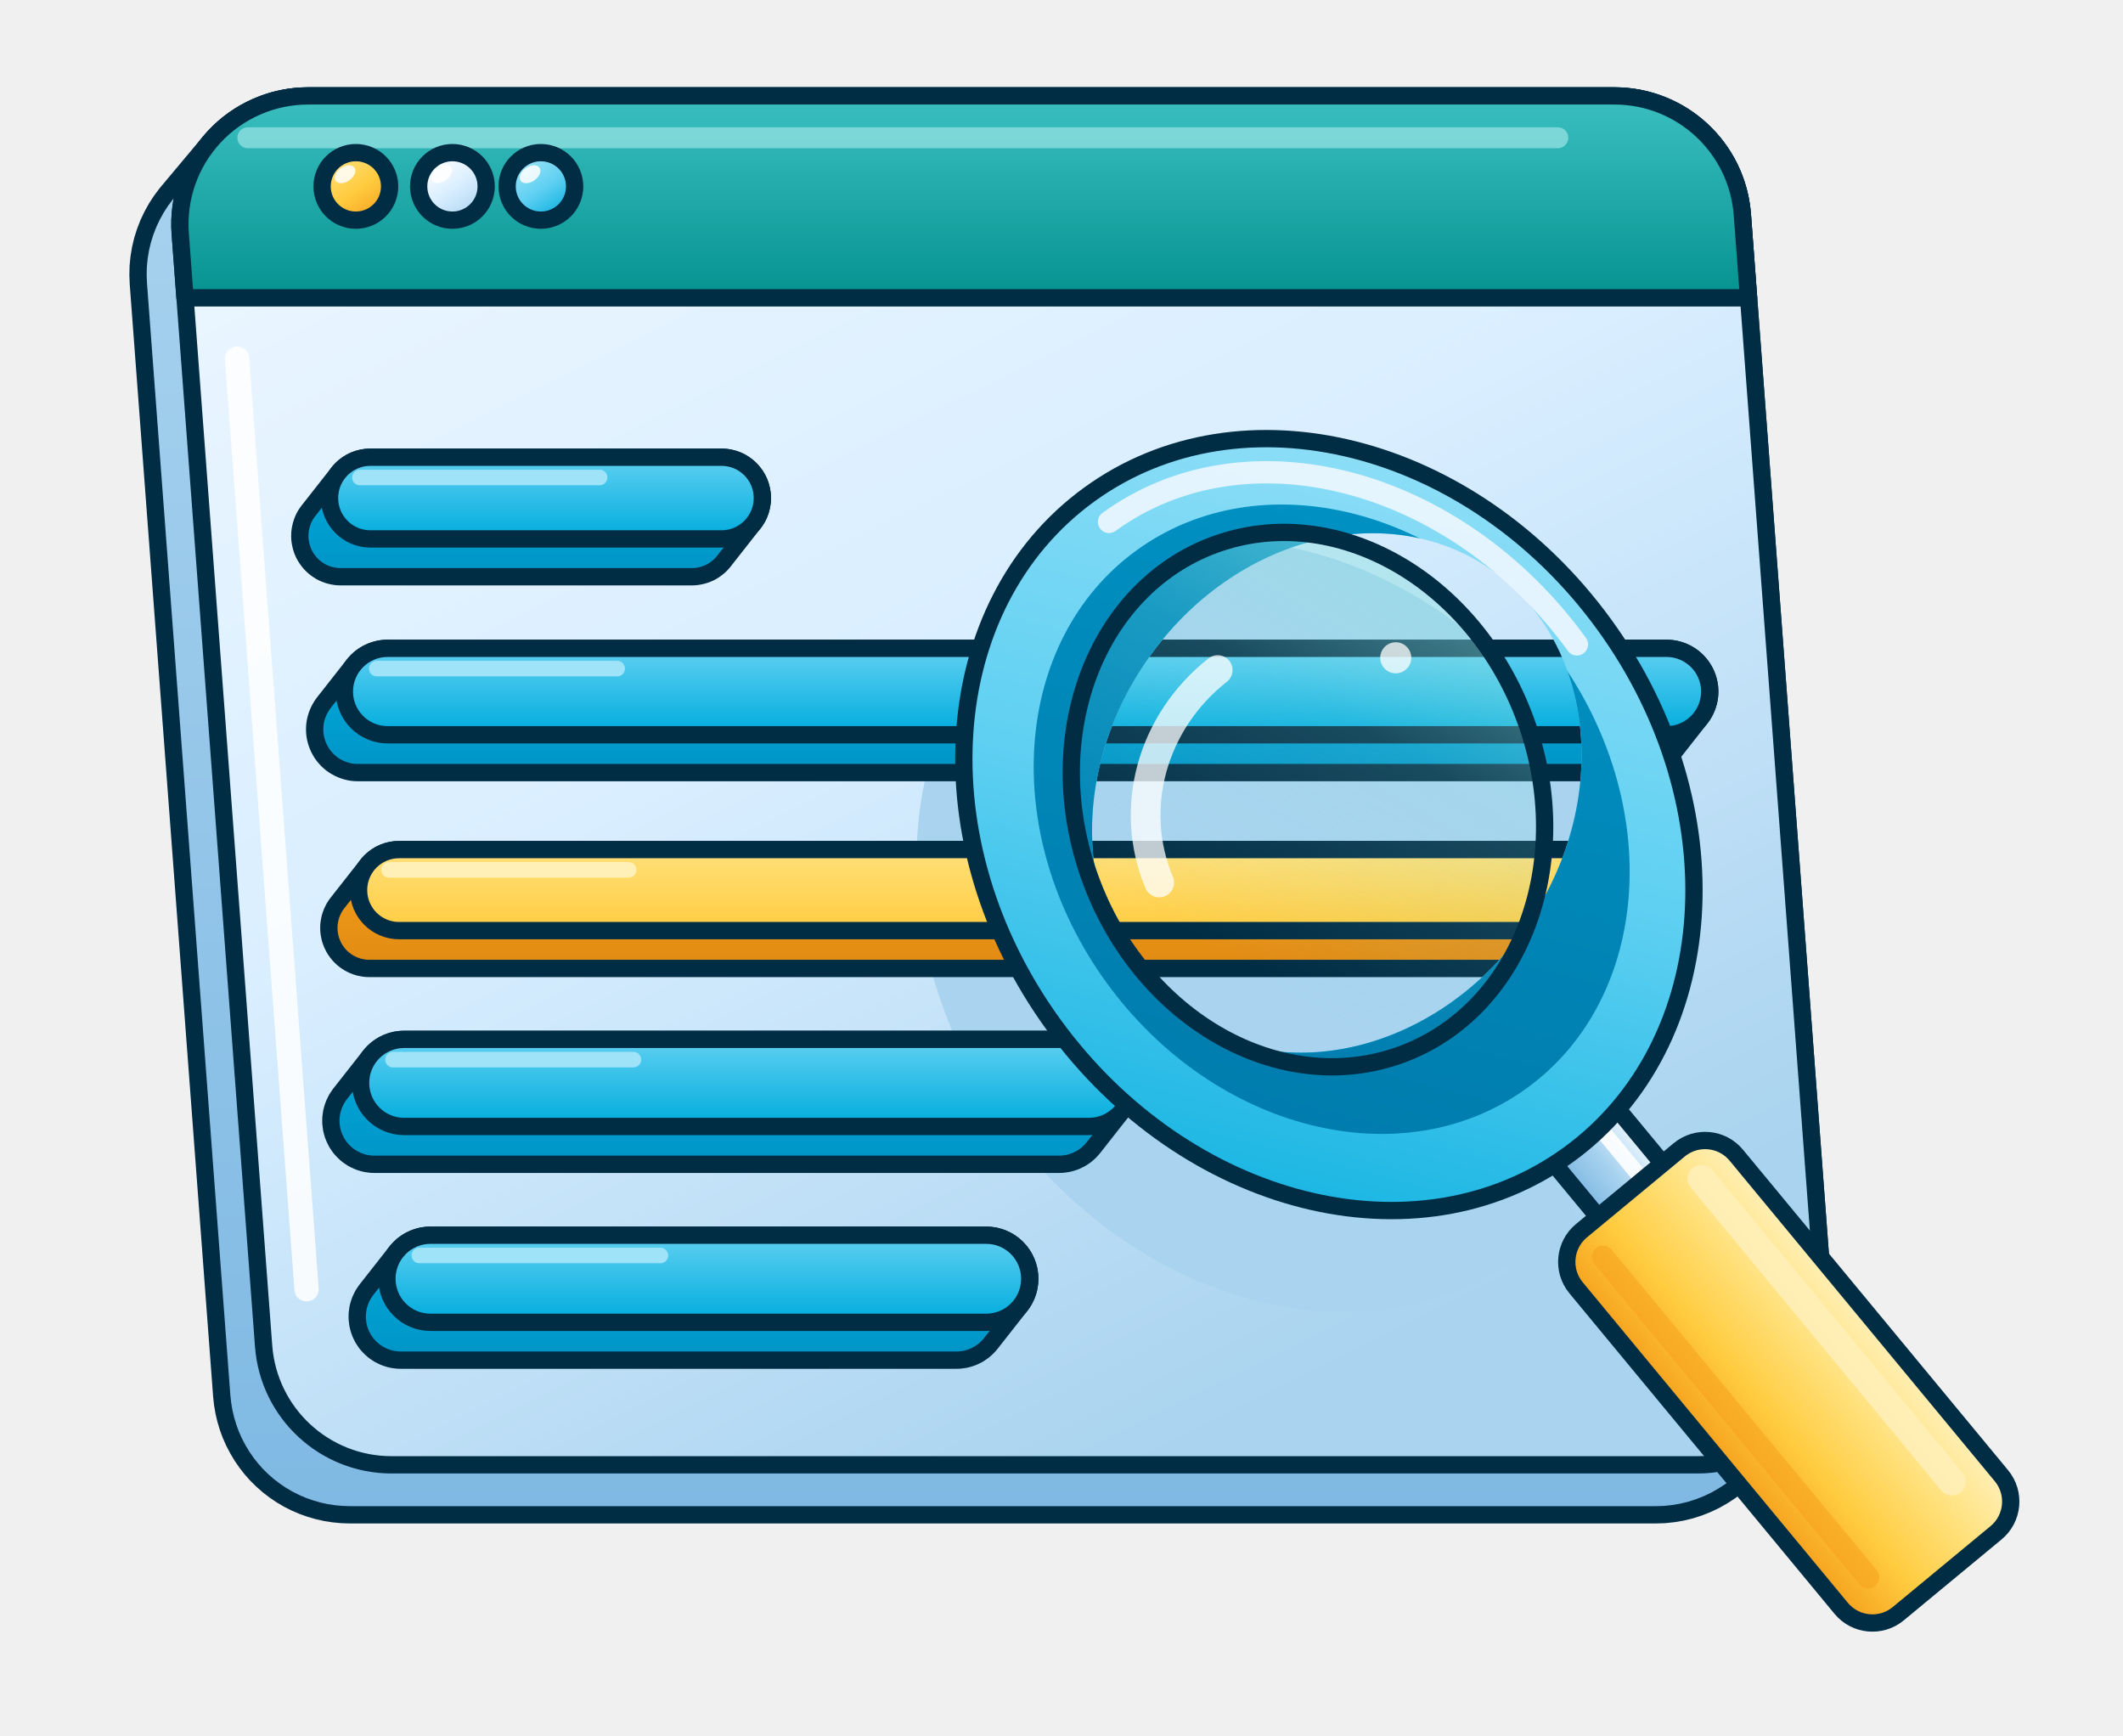
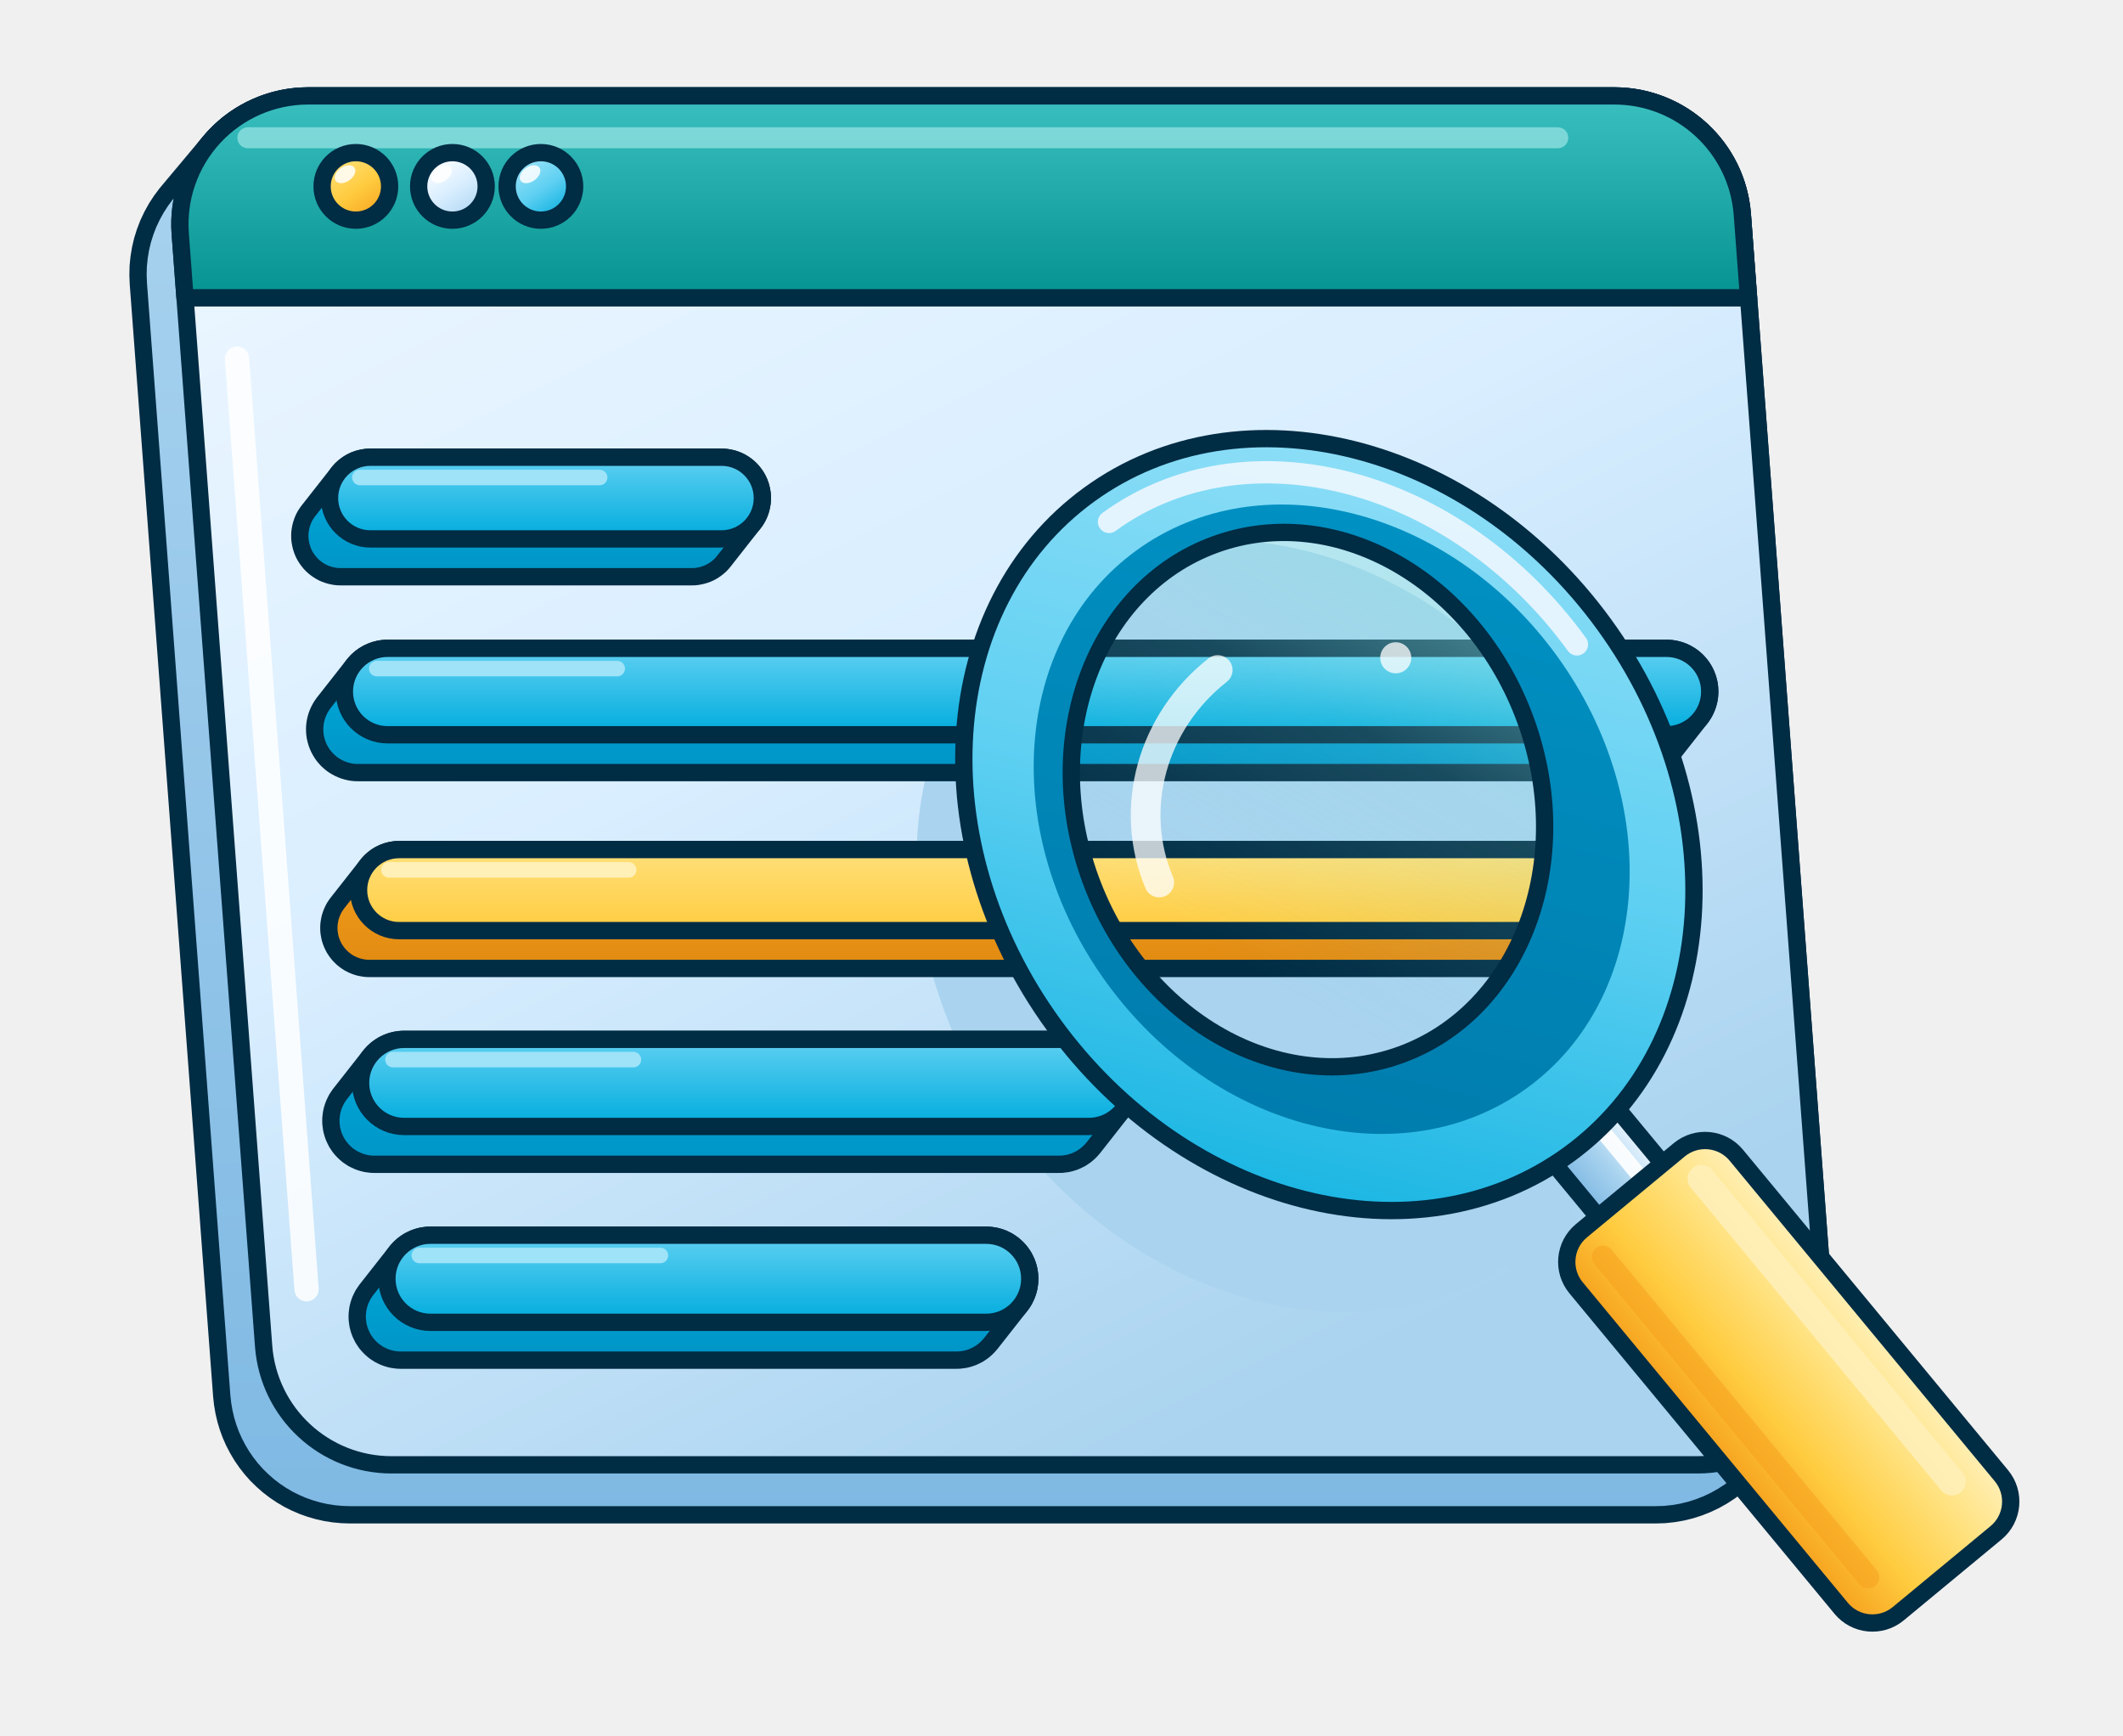
<svg xmlns="http://www.w3.org/2000/svg" viewBox="412 99 3144 2570" width="3144" height="2570">
  <defs>
    <linearGradient id="bs-A-g1" x1="0" y1="0" x2="0" y2="1">
      <stop offset="0.00" stop-color="#a9d3ef" />
      <stop offset="1.00" stop-color="#7fb9e3" />
    </linearGradient>
    <linearGradient id="bs-A-g2" x1="0" y1="0" x2="0.6" y2="1">
      <stop offset="0.00" stop-color="#eef7ff" />
      <stop offset="0.50" stop-color="#d9eeff" />
      <stop offset="1.00" stop-color="#a9d3ef" />
    </linearGradient>
    <clipPath id="bs-A-screen3">
      <path d="M868.4,241.0 L2802.8,241.0 A190,190 0 0 1 2992.3,416.8 L3115.8,2063.8 A190,190 0 0 1 2926.3,2268.0 L991.9,2268.0 A190,190 0 0 1 802.4,2092.2 L678.9,445.2 A190,190 0 0 1 868.4,241.0 Z" />
    </clipPath>
    <linearGradient id="bs-A-g4" x1="0" y1="0" x2="0" y2="1">
      <stop offset="0.00" stop-color="#3bbfc0" />
      <stop offset="1.00" stop-color="#059390" />
    </linearGradient>
    <linearGradient id="bs-A-g5" x1="0.2" y1="0.1" x2="0.8" y2="1">
      <stop offset="0.00" stop-color="#ffe07a" />
      <stop offset="0.50" stop-color="#ffcc40" />
      <stop offset="1.00" stop-color="#f6a11d" />
    </linearGradient>
    <linearGradient id="bs-A-g6" x1="0.2" y1="0.1" x2="0.8" y2="1">
      <stop offset="0.00" stop-color="#ffffff" />
      <stop offset="0.50" stop-color="#d9eeff" />
      <stop offset="1.00" stop-color="#a9d3ef" />
    </linearGradient>
    <linearGradient id="bs-A-g7" x1="0.2" y1="0.1" x2="0.8" y2="1">
      <stop offset="0.00" stop-color="#9fe3f8" />
      <stop offset="0.50" stop-color="#5fd0f2" />
      <stop offset="1.00" stop-color="#00acdd" />
    </linearGradient>
    <linearGradient id="bs-A-g8" x1="0" y1="0" x2="0" y2="1">
      <stop offset="0.00" stop-color="#00acdd" />
      <stop offset="1.00" stop-color="#0094c6" />
    </linearGradient>
    <linearGradient id="bs-A-g9" x1="0" y1="0" x2="0" y2="1">
      <stop offset="0.00" stop-color="#5fd0f2" />
      <stop offset="1.00" stop-color="#00acdd" />
    </linearGradient>
    <linearGradient id="bs-A-g10" x1="0" y1="0" x2="0" y2="1">
      <stop offset="0.00" stop-color="#00acdd" />
      <stop offset="1.00" stop-color="#0094c6" />
    </linearGradient>
    <linearGradient id="bs-A-g11" x1="0" y1="0" x2="0" y2="1">
      <stop offset="0.00" stop-color="#5fd0f2" />
      <stop offset="1.00" stop-color="#00acdd" />
    </linearGradient>
    <linearGradient id="bs-A-g12" x1="0" y1="0" x2="0" y2="1">
      <stop offset="0.00" stop-color="#f6a11d" />
      <stop offset="1.00" stop-color="#e08a12" />
    </linearGradient>
    <linearGradient id="bs-A-g13" x1="0" y1="0" x2="0" y2="1">
      <stop offset="0.00" stop-color="#ffe07a" />
      <stop offset="1.00" stop-color="#ffcc40" />
    </linearGradient>
    <linearGradient id="bs-A-g14" x1="0" y1="0" x2="0" y2="1">
      <stop offset="0.00" stop-color="#00acdd" />
      <stop offset="1.00" stop-color="#0094c6" />
    </linearGradient>
    <linearGradient id="bs-A-g15" x1="0" y1="0" x2="0" y2="1">
      <stop offset="0.00" stop-color="#5fd0f2" />
      <stop offset="1.00" stop-color="#00acdd" />
    </linearGradient>
    <linearGradient id="bs-A-g16" x1="0" y1="0" x2="0" y2="1">
      <stop offset="0.00" stop-color="#00acdd" />
      <stop offset="1.00" stop-color="#0094c6" />
    </linearGradient>
    <linearGradient id="bs-A-g17" x1="0" y1="0" x2="0" y2="1">
      <stop offset="0.00" stop-color="#5fd0f2" />
      <stop offset="1.00" stop-color="#00acdd" />
    </linearGradient>
    <linearGradient id="bs-A-g18" x1="0" y1="0" x2="0" y2="1">
      <stop offset="0.00" stop-color="#eef7ff" />
      <stop offset="0.50" stop-color="#a9d3ef" />
      <stop offset="1.00" stop-color="#7fb9e3" />
    </linearGradient>
    <mask id="bs-A-hole19" maskUnits="userSpaceOnUse" x="0" y="0" width="4200" height="2800">
      <rect width="4200" height="2800" fill="#fff" />
      <ellipse cx="2349" cy="1283" rx="402" ry="343" transform="rotate(70 2349 1283)" fill="#000" />
    </mask>
    <linearGradient id="bs-A-g20" x1="0" y1="0" x2="1" y2="1">
      <stop offset="0.00" stop-color="#9fe3f8" />
      <stop offset="0.50" stop-color="#5fd0f2" />
      <stop offset="1.00" stop-color="#00acdd" />
    </linearGradient>
    <linearGradient id="bs-A-g21" x1="1" y1="1" x2="0" y2="0">
      <stop offset="0.00" stop-color="#0079a9" />
      <stop offset="1.00" stop-color="#0094c6" />
    </linearGradient>
    <linearGradient id="bs-A-g22" x1="0" y1="0" x2="0.75" y2="0.75">
      <stop offset="0.00" stop-color="#8fe0e0" stop-opacity="0.7" />
      <stop offset="0.50" stop-color="#8fe0e0" stop-opacity="0.175" />
      <stop offset="1.00" stop-color="#8fe0e0" stop-opacity="0" />
    </linearGradient>
    <linearGradient id="bs-A-g23" x1="0" y1="0" x2="0" y2="1">
      <stop offset="0.00" stop-color="#fff0b8" />
      <stop offset="0.33" stop-color="#ffe07a" />
      <stop offset="0.67" stop-color="#ffcc40" />
      <stop offset="1.00" stop-color="#f6a11d" />
    </linearGradient>
  </defs>
  <path d="M616.4,506.2 L616.7,493.2 L618.0,480.2 L620.1,467.4 L623.1,454.7 L627.0,442.3 L631.7,430.1 L637.3,418.3 L643.6,406.9 L650.7,396.0 L658.5,385.6 L720.5,311.6 L729.1,301.8 L738.3,292.5 L748.0,283.9 L758.4,276.0 L769.3,268.9 L780.6,262.5 L792.4,256.9 L804.5,252.1 L816.9,248.1 L829.5,245.0 L842.4,242.8 L855.3,241.4 L868.4,241.0 L2802.8,241.0 L2814.6,241.4 L2826.4,242.5 L2838.1,244.3 L2849.7,246.9 L2861.1,250.2 L2872.2,254.1 L2883.1,258.8 L2893.7,264.1 L2903.9,270.1 L2913.7,276.7 L2923.1,283.9 L2932.0,291.7 L2940.4,300.0 L2948.3,308.9 L2955.7,318.2 L2962.4,327.9 L2968.5,338.1 L2974.0,348.6 L2978.8,359.4 L2982.9,370.5 L2986.3,381.8 L2989.0,393.3 L2991.0,405.0 L2992.3,416.8 L3115.8,2063.8 L3116.3,2076.8 L3115.9,2089.8 L3114.7,2102.8 L3112.6,2115.6 L3109.5,2128.3 L3105.7,2140.7 L3100.9,2152.9 L3095.4,2164.7 L3089.1,2176.1 L3082.0,2187.0 L3074.1,2197.4 L3012.1,2271.4 L3003.6,2281.2 L2994.4,2290.5 L2984.6,2299.1 L2974.3,2307.0 L2963.4,2314.1 L2952.1,2320.5 L2940.3,2326.1 L2928.2,2330.9 L2915.8,2334.9 L2903.1,2338.0 L2890.3,2340.2 L2877.3,2341.6 L2864.3,2342.0 L929.9,2342.0 L918.0,2341.6 L906.3,2340.5 L894.6,2338.7 L883.0,2336.1 L871.6,2332.8 L860.5,2328.9 L849.6,2324.2 L839.0,2318.9 L828.8,2312.9 L819.0,2306.3 L809.6,2299.1 L800.7,2291.3 L792.2,2283.0 L784.3,2274.1 L777.0,2264.8 L770.3,2255.1 L764.2,2244.9 L758.7,2234.4 L753.9,2223.6 L749.8,2212.5 L746.4,2201.2 L743.7,2189.7 L741.7,2178.0 L740.4,2166.2 L616.9,519.2 Z" fill="url(#bs-A-g1)" stroke="#002c44" stroke-width="25.6" stroke-linejoin="round" stroke-linecap="round" />
  <path d="M868.4,241.0 L2802.8,241.0 A190,190 0 0 1 2992.3,416.8 L3115.8,2063.8 A190,190 0 0 1 2926.3,2268.0 L991.9,2268.0 A190,190 0 0 1 802.4,2092.2 L678.9,445.2 A190,190 0 0 1 868.4,241.0 Z" fill="url(#bs-A-g2)" />
  <g clip-path="url(#bs-A-screen3)" fill="#a9d3ef" opacity="1">
    <g transform="translate(-70 150)">
      <ellipse cx="2380" cy="1320" rx="604" ry="504" transform="rotate(54 2380 1320)" />
      <g transform="translate(3061 2145) rotate(50.4)">
        <rect x="-648" y="-62" width="300" height="124" />
        <rect x="-368" y="-154" width="736" height="308" rx="60" />
      </g>
    </g>
  </g>
  <path d="M763,630 L866,2008" stroke="#ffffff" stroke-width="36" stroke-linecap="round" opacity=".85" />
  <path d="M868.4,241.0 L2802.8,241.0 A190,190 0 0 1 2992.3,416.8 L3115.8,2063.8 A190,190 0 0 1 2926.3,2268.0 L991.9,2268.0 A190,190 0 0 1 802.4,2092.2 L678.9,445.2 A190,190 0 0 1 868.4,241.0 Z" fill="none" stroke="#002c44" stroke-width="25.6" stroke-linejoin="round" stroke-linecap="round" />
  <path d="M868.4,241.0 L2802.8,241.0 A190,190 0 0 1 2992.3,416.8 L3001.5,540.0 A0.01,0.01 0 0 1 3001.5,540.0 L686.0,540.0 A0.01,0.01 0 0 1 686.0,540.0 L678.9,445.2 A190,190 0 0 1 868.4,241.0 Z" fill="url(#bs-A-g4)" stroke="#002c44" stroke-width="25.6" stroke-linejoin="round" stroke-linecap="round" />
  <path d="M779,303 H2719" stroke="#8fe0e0" stroke-width="31" stroke-linecap="round" opacity=".8" />
  <circle cx="939" cy="375" r="50" fill="url(#bs-A-g5)" stroke="#002c44" stroke-width="25.6" stroke-linejoin="round" stroke-linecap="round" />
  <ellipse cx="923" cy="357" rx="17" ry="11" transform="rotate(-35 923 357)" fill="#ffffff" opacity=".85" />
  <circle cx="1082" cy="375" r="50" fill="url(#bs-A-g6)" stroke="#002c44" stroke-width="25.6" stroke-linejoin="round" stroke-linecap="round" />
  <ellipse cx="1066" cy="357" rx="17" ry="11" transform="rotate(-35 1066 357)" fill="#ffffff" opacity=".85" />
  <circle cx="1213" cy="375" r="50" fill="url(#bs-A-g7)" stroke="#002c44" stroke-width="25.6" stroke-linejoin="round" stroke-linecap="round" />
  <ellipse cx="1197" cy="357" rx="17" ry="11" transform="rotate(-35 1197 357)" fill="#ffffff" opacity=".85" />
  <path d="M856.0,892.5 L856.1,888.5 L856.5,884.6 L857.2,880.7 L858.1,876.8 L859.2,873.1 L860.6,869.3 L862.2,865.7 L864.1,862.2 L866.2,858.9 L868.5,855.7 L912.5,799.7 L915.0,796.6 L917.7,793.7 L920.6,791.0 L923.7,788.5 L926.9,786.2 L930.2,784.1 L933.7,782.2 L937.3,780.6 L941.1,779.2 L944.8,778.1 L948.7,777.2 L952.6,776.5 L956.5,776.1 L960.5,776.0 L1480.5,776.0 L1484.5,776.1 L1488.4,776.5 L1492.3,777.2 L1496.2,778.1 L1499.9,779.2 L1503.7,780.6 L1507.3,782.2 L1510.8,784.1 L1514.1,786.2 L1517.3,788.5 L1520.4,791.0 L1523.3,793.7 L1526.0,796.6 L1528.5,799.7 L1530.8,802.9 L1532.9,806.2 L1534.8,809.7 L1536.4,813.3 L1537.8,817.1 L1538.9,820.8 L1539.8,824.7 L1540.5,828.6 L1540.9,832.5 L1541.0,836.5 L1540.9,840.5 L1540.5,844.4 L1539.8,848.3 L1538.9,852.2 L1537.8,855.9 L1536.4,859.7 L1534.8,863.3 L1532.9,866.8 L1530.8,870.1 L1528.5,873.3 L1484.5,929.3 L1482.0,932.4 L1479.3,935.3 L1476.4,938.0 L1473.3,940.5 L1470.1,942.8 L1466.8,944.9 L1463.3,946.8 L1459.7,948.4 L1455.9,949.8 L1452.2,950.9 L1448.3,951.8 L1444.4,952.5 L1440.5,952.9 L1436.5,953.0 L916.5,953.0 L912.5,952.9 L908.6,952.5 L904.7,951.8 L900.8,950.9 L897.1,949.8 L893.3,948.4 L889.7,946.8 L886.2,944.9 L882.9,942.8 L879.7,940.5 L876.6,938.0 L873.7,935.3 L871.0,932.4 L868.5,929.3 L866.2,926.1 L864.1,922.8 L862.2,919.3 L860.6,915.7 L859.2,911.9 L858.1,908.2 L857.2,904.3 L856.5,900.4 L856.1,896.5 Z" fill="url(#bs-A-g8)" stroke="#002c44" stroke-width="25.6" stroke-linejoin="round" stroke-linecap="round" />
  <path d="M960.5,776.0 L1480.5,776.0 A60.5,60.5 0 0 1 1541.0,836.5 L1541.0,836.5 A60.5,60.5 0 0 1 1480.5,897.0 L960.5,897.0 A60.5,60.5 0 0 1 900.0,836.5 L900.0,836.5 A60.5,60.5 0 0 1 960.5,776.0 Z" fill="url(#bs-A-g9)" stroke="#002c44" stroke-width="25.6" stroke-linejoin="round" stroke-linecap="round" />
  <path d="M945,806 H1300" stroke="#9fe3f8" stroke-width="23" stroke-linecap="round" />
  <path d="M878.0,1179.0 L878.1,1174.8 L878.5,1170.6 L879.2,1166.5 L880.2,1162.4 L881.4,1158.4 L882.9,1154.5 L884.6,1150.7 L886.6,1147.0 L888.8,1143.4 L891.2,1140.0 L935.2,1084.0 L937.9,1080.8 L940.7,1077.7 L943.8,1074.9 L947.0,1072.2 L950.4,1069.8 L954.0,1067.6 L957.7,1065.6 L961.5,1063.9 L965.4,1062.4 L969.4,1061.2 L973.5,1060.2 L977.6,1059.5 L981.8,1059.1 L986.0,1059.0 L2880.0,1059.0 L2884.2,1059.1 L2888.4,1059.5 L2892.5,1060.2 L2896.6,1061.2 L2900.6,1062.4 L2904.5,1063.9 L2908.3,1065.6 L2912.0,1067.6 L2915.6,1069.8 L2919.0,1072.2 L2922.2,1074.9 L2925.3,1077.7 L2928.1,1080.8 L2930.8,1084.0 L2933.2,1087.4 L2935.4,1091.0 L2937.4,1094.7 L2939.1,1098.5 L2940.6,1102.4 L2941.8,1106.4 L2942.8,1110.5 L2943.5,1114.6 L2943.9,1118.8 L2944.0,1123.0 L2943.9,1127.2 L2943.5,1131.4 L2942.8,1135.5 L2941.8,1139.6 L2940.6,1143.6 L2939.1,1147.5 L2937.4,1151.3 L2935.4,1155.0 L2933.2,1158.6 L2930.8,1162.0 L2886.8,1218.0 L2884.1,1221.2 L2881.3,1224.3 L2878.2,1227.1 L2875.0,1229.8 L2871.6,1232.2 L2868.0,1234.4 L2864.3,1236.4 L2860.5,1238.1 L2856.6,1239.6 L2852.6,1240.8 L2848.5,1241.8 L2844.4,1242.5 L2840.2,1242.9 L2836.0,1243.0 L942.0,1243.0 L937.8,1242.9 L933.6,1242.5 L929.5,1241.8 L925.4,1240.8 L921.4,1239.6 L917.5,1238.1 L913.7,1236.4 L910.0,1234.4 L906.4,1232.2 L903.0,1229.8 L899.8,1227.1 L896.7,1224.3 L893.9,1221.2 L891.2,1218.0 L888.8,1214.6 L886.6,1211.0 L884.6,1207.3 L882.9,1203.5 L881.4,1199.6 L880.2,1195.6 L879.2,1191.5 L878.5,1187.4 L878.1,1183.2 Z" fill="url(#bs-A-g10)" stroke="#002c44" stroke-width="25.6" stroke-linejoin="round" stroke-linecap="round" />
  <path d="M986.0,1059.0 L2880.0,1059.0 A64.0,64.0 0 0 1 2944.0,1123.0 L2944.0,1123.0 A64.0,64.0 0 0 1 2880.0,1187.0 L986.0,1187.0 A64.0,64.0 0 0 1 922.0,1123.0 L922.0,1123.0 A64.0,64.0 0 0 1 986.0,1059.0 Z" fill="url(#bs-A-g11)" stroke="#002c44" stroke-width="25.6" stroke-linejoin="round" stroke-linecap="round" />
  <path d="M970,1089 H1326" stroke="#9fe3f8" stroke-width="23" stroke-linecap="round" />
  <path d="M899.0,1473.0 L899.1,1469.1 L899.5,1465.2 L900.2,1461.3 L901.0,1457.5 L902.2,1453.7 L903.6,1450.0 L905.2,1446.5 L907.0,1443.0 L909.1,1439.7 L911.4,1436.5 L955.4,1380.5 L957.9,1377.4 L960.6,1374.6 L963.4,1371.9 L966.5,1369.4 L969.7,1367.1 L973.0,1365.0 L976.5,1363.2 L980.0,1361.6 L983.7,1360.2 L987.5,1359.0 L991.3,1358.2 L995.2,1357.5 L999.1,1357.1 L1003.0,1357.0 L2798.0,1357.0 L2801.9,1357.1 L2805.8,1357.5 L2809.7,1358.2 L2813.5,1359.0 L2817.3,1360.2 L2821.0,1361.6 L2824.5,1363.2 L2828.0,1365.0 L2831.3,1367.1 L2834.5,1369.4 L2837.6,1371.9 L2840.4,1374.6 L2843.1,1377.4 L2845.6,1380.5 L2847.9,1383.7 L2850.0,1387.0 L2851.8,1390.5 L2853.4,1394.0 L2854.8,1397.7 L2856.0,1401.5 L2856.8,1405.3 L2857.5,1409.2 L2857.9,1413.1 L2858.0,1417.0 L2857.9,1420.9 L2857.5,1424.8 L2856.8,1428.7 L2856.0,1432.5 L2854.8,1436.3 L2853.4,1440.0 L2851.8,1443.5 L2850.0,1447.0 L2847.9,1450.3 L2845.6,1453.5 L2801.6,1509.5 L2799.1,1512.6 L2796.4,1515.4 L2793.6,1518.1 L2790.5,1520.6 L2787.3,1522.9 L2784.0,1525.0 L2780.5,1526.8 L2777.0,1528.4 L2773.3,1529.8 L2769.5,1531.0 L2765.7,1531.8 L2761.8,1532.5 L2757.9,1532.9 L2754.0,1533.0 L959.0,1533.0 L955.1,1532.9 L951.2,1532.5 L947.3,1531.8 L943.5,1531.0 L939.7,1529.8 L936.0,1528.4 L932.5,1526.8 L929.0,1525.0 L925.7,1522.9 L922.5,1520.6 L919.4,1518.1 L916.6,1515.4 L913.9,1512.6 L911.4,1509.5 L909.1,1506.3 L907.0,1503.0 L905.2,1499.5 L903.6,1496.0 L902.2,1492.3 L901.0,1488.5 L900.2,1484.7 L899.5,1480.8 L899.1,1476.9 Z" fill="url(#bs-A-g12)" stroke="#002c44" stroke-width="25.6" stroke-linejoin="round" stroke-linecap="round" />
  <path d="M1003.0,1357.0 L2798.0,1357.0 A60.0,60.0 0 0 1 2858.0,1417.0 L2858.0,1417.0 A60.0,60.0 0 0 1 2798.0,1477.0 L1003.0,1477.0 A60.0,60.0 0 0 1 943.0,1417.0 L943.0,1417.0 A60.0,60.0 0 0 1 1003.0,1357.0 Z" fill="url(#bs-A-g13)" stroke="#002c44" stroke-width="25.6" stroke-linejoin="round" stroke-linecap="round" />
  <path d="M988,1387 H1343" stroke="#fff0b8" stroke-width="23" stroke-linecap="round" />
  <path d="M902.0,1758.5 L902.1,1754.3 L902.6,1750.1 L903.2,1745.9 L904.2,1741.8 L905.4,1737.8 L906.9,1733.8 L908.7,1730.0 L910.6,1726.2 L912.9,1722.7 L915.3,1719.2 L959.3,1663.2 L962.0,1660.0 L964.9,1656.9 L968.0,1654.0 L971.2,1651.3 L974.7,1648.9 L978.2,1646.6 L982.0,1644.7 L985.8,1642.9 L989.8,1641.4 L993.8,1640.2 L997.9,1639.2 L1002.1,1638.6 L1006.3,1638.1 L1010.5,1638.0 L2024.5,1638.0 L2028.7,1638.1 L2032.9,1638.6 L2037.1,1639.2 L2041.2,1640.2 L2045.2,1641.4 L2049.2,1642.9 L2053.0,1644.7 L2056.8,1646.6 L2060.3,1648.9 L2063.8,1651.3 L2067.0,1654.0 L2070.1,1656.9 L2073.0,1660.0 L2075.7,1663.2 L2078.1,1666.7 L2080.4,1670.2 L2082.3,1674.0 L2084.1,1677.8 L2085.6,1681.8 L2086.8,1685.8 L2087.8,1689.9 L2088.4,1694.1 L2088.9,1698.3 L2089.0,1702.5 L2088.9,1706.7 L2088.4,1710.9 L2087.8,1715.1 L2086.8,1719.2 L2085.6,1723.2 L2084.1,1727.2 L2082.3,1731.0 L2080.4,1734.8 L2078.1,1738.3 L2075.7,1741.8 L2031.7,1797.8 L2029.0,1801.0 L2026.1,1804.1 L2023.0,1807.0 L2019.8,1809.7 L2016.3,1812.1 L2012.8,1814.4 L2009.0,1816.3 L2005.2,1818.1 L2001.2,1819.6 L1997.2,1820.8 L1993.1,1821.8 L1988.9,1822.4 L1984.7,1822.9 L1980.5,1823.0 L966.5,1823.0 L962.3,1822.9 L958.1,1822.4 L953.9,1821.8 L949.8,1820.8 L945.8,1819.6 L941.8,1818.1 L938.0,1816.3 L934.2,1814.4 L930.7,1812.1 L927.2,1809.7 L924.0,1807.0 L920.9,1804.1 L918.0,1801.0 L915.3,1797.8 L912.9,1794.3 L910.6,1790.8 L908.7,1787.0 L906.9,1783.2 L905.4,1779.2 L904.2,1775.2 L903.2,1771.1 L902.6,1766.9 L902.1,1762.7 Z" fill="url(#bs-A-g14)" stroke="#002c44" stroke-width="25.6" stroke-linejoin="round" stroke-linecap="round" />
  <path d="M1010.5,1638.0 L2024.5,1638.0 A64.5,64.5 0 0 1 2089.0,1702.5 L2089.0,1702.5 A64.5,64.5 0 0 1 2024.5,1767.0 L1010.5,1767.0 A64.5,64.5 0 0 1 946.0,1702.5 L946.0,1702.5 A64.5,64.5 0 0 1 1010.5,1638.0 Z" fill="url(#bs-A-g15)" stroke="#002c44" stroke-width="25.6" stroke-linejoin="round" stroke-linecap="round" />
  <path d="M994,1668 H1350" stroke="#9fe3f8" stroke-width="23" stroke-linecap="round" />
  <path d="M941.0,2048.5 L941.1,2044.3 L941.6,2040.1 L942.2,2035.9 L943.2,2031.8 L944.4,2027.8 L945.9,2023.8 L947.7,2020.0 L949.6,2016.2 L951.9,2012.7 L954.3,2009.2 L998.3,1953.2 L1001.0,1950.0 L1003.9,1946.9 L1007.0,1944.0 L1010.2,1941.3 L1013.7,1938.9 L1017.2,1936.6 L1021.0,1934.7 L1024.8,1932.9 L1028.8,1931.4 L1032.8,1930.2 L1036.9,1929.2 L1041.1,1928.6 L1045.3,1928.1 L1049.5,1928.0 L1872.5,1928.0 L1876.7,1928.1 L1880.9,1928.6 L1885.1,1929.2 L1889.2,1930.2 L1893.2,1931.4 L1897.2,1932.9 L1901.0,1934.7 L1904.8,1936.6 L1908.3,1938.9 L1911.8,1941.3 L1915.0,1944.0 L1918.1,1946.9 L1921.0,1950.0 L1923.7,1953.2 L1926.1,1956.7 L1928.4,1960.2 L1930.3,1964.0 L1932.1,1967.8 L1933.6,1971.8 L1934.8,1975.8 L1935.8,1979.9 L1936.4,1984.1 L1936.9,1988.3 L1937.0,1992.5 L1936.9,1996.7 L1936.4,2000.9 L1935.8,2005.1 L1934.8,2009.2 L1933.6,2013.2 L1932.1,2017.2 L1930.3,2021.0 L1928.4,2024.8 L1926.1,2028.3 L1923.7,2031.8 L1879.7,2087.8 L1877.0,2091.0 L1874.1,2094.1 L1871.0,2097.0 L1867.8,2099.7 L1864.3,2102.1 L1860.8,2104.4 L1857.0,2106.3 L1853.2,2108.1 L1849.2,2109.6 L1845.2,2110.8 L1841.1,2111.8 L1836.9,2112.4 L1832.7,2112.9 L1828.5,2113.0 L1005.5,2113.0 L1001.3,2112.9 L997.1,2112.4 L992.9,2111.8 L988.8,2110.8 L984.8,2109.6 L980.8,2108.1 L977.0,2106.3 L973.2,2104.4 L969.7,2102.1 L966.2,2099.7 L963.0,2097.0 L959.9,2094.1 L957.0,2091.0 L954.3,2087.8 L951.9,2084.3 L949.6,2080.8 L947.7,2077.0 L945.9,2073.2 L944.4,2069.2 L943.2,2065.2 L942.2,2061.1 L941.6,2056.9 L941.1,2052.7 Z" fill="url(#bs-A-g16)" stroke="#002c44" stroke-width="25.6" stroke-linejoin="round" stroke-linecap="round" />
  <path d="M1049.5,1928.0 L1872.5,1928.0 A64.5,64.5 0 0 1 1937.0,1992.5 L1937.0,1992.5 A64.5,64.5 0 0 1 1872.5,2057.0 L1049.5,2057.0 A64.5,64.5 0 0 1 985.0,1992.5 L985.0,1992.5 A64.5,64.5 0 0 1 1049.5,1928.0 Z" fill="url(#bs-A-g17)" stroke="#002c44" stroke-width="25.6" stroke-linejoin="round" stroke-linecap="round" />
  <path d="M1033,1958 H1390" stroke="#9fe3f8" stroke-width="23" stroke-linecap="round" />
  <g transform="translate(3061 2145) rotate(50.4)">
    <rect x="-648" y="-62" width="300" height="124" fill="url(#bs-A-g18)" stroke="#002c44" stroke-width="25.6" stroke-linejoin="round" stroke-linecap="round" />
    <path d="M-638,-24 H-368" stroke="#ffffff" stroke-width="23" stroke-linecap="round" opacity=".9" />
  </g>
-   <ellipse cx="2380" cy="1320" rx="604" ry="504" transform="rotate(54 2380 1320)" fill="url(#bs-A-g20)" mask="url(#bs-A-hole19)" />
-   <ellipse cx="2376" cy="1312" rx="492" ry="412" transform="rotate(54 2380 1320)" fill="url(#bs-A-g21)" mask="url(#bs-A-hole19)" />
+   <g mask="url(#bs-A-hole19)">
+     <ellipse cx="2380" cy="1320" rx="604" ry="504" transform="rotate(54 2380 1320)" fill="url(#bs-A-g20)" />
+     <ellipse cx="2376" cy="1312" rx="492" ry="412" transform="rotate(54 2380 1320)" fill="url(#bs-A-g21)" />
+   </g>
  <ellipse cx="2349" cy="1283" rx="402" ry="343" transform="rotate(70 2349 1283)" fill="url(#bs-A-g22)" />
  <path d="M2100,1323 A281,268 0 0 1 2289,1057" transform="rotate(-20 2349 1283)" fill="none" stroke="#ffffff" stroke-width="44" stroke-linecap="round" opacity=".75" />
  <circle cx="2479" cy="1073" r="23" fill="#ffffff" opacity=".75" />
  <path d="M1826,1320 A554,454 0 0 1 2380,866" transform="rotate(54 2380 1320)" fill="none" stroke="#eef7ff" stroke-width="33" stroke-linecap="round" opacity=".9" />
  <ellipse cx="2349" cy="1283" rx="402" ry="343" transform="rotate(70 2349 1283)" fill="none" stroke="#002c44" stroke-width="25.6" stroke-linejoin="round" stroke-linecap="round" />
  <ellipse cx="2380" cy="1320" rx="604" ry="504" transform="rotate(54 2380 1320)" fill="none" stroke="#002c44" stroke-width="25.6" stroke-linejoin="round" stroke-linecap="round" />
  <g transform="translate(3061 2145) rotate(50.4)">
    <rect x="-368" y="-154" width="736" height="308" rx="60" fill="url(#bs-A-g23)" stroke="#002c44" stroke-width="25.6" stroke-linejoin="round" stroke-linecap="round" />
    <path d="M-314,-92 H268" stroke="#fff0b8" stroke-width="41" stroke-linecap="round" opacity=".9" />
    <path d="M-318,94 H298" stroke="#f6a11d" stroke-width="33" stroke-linecap="round" opacity=".55" />
  </g>
</svg>
